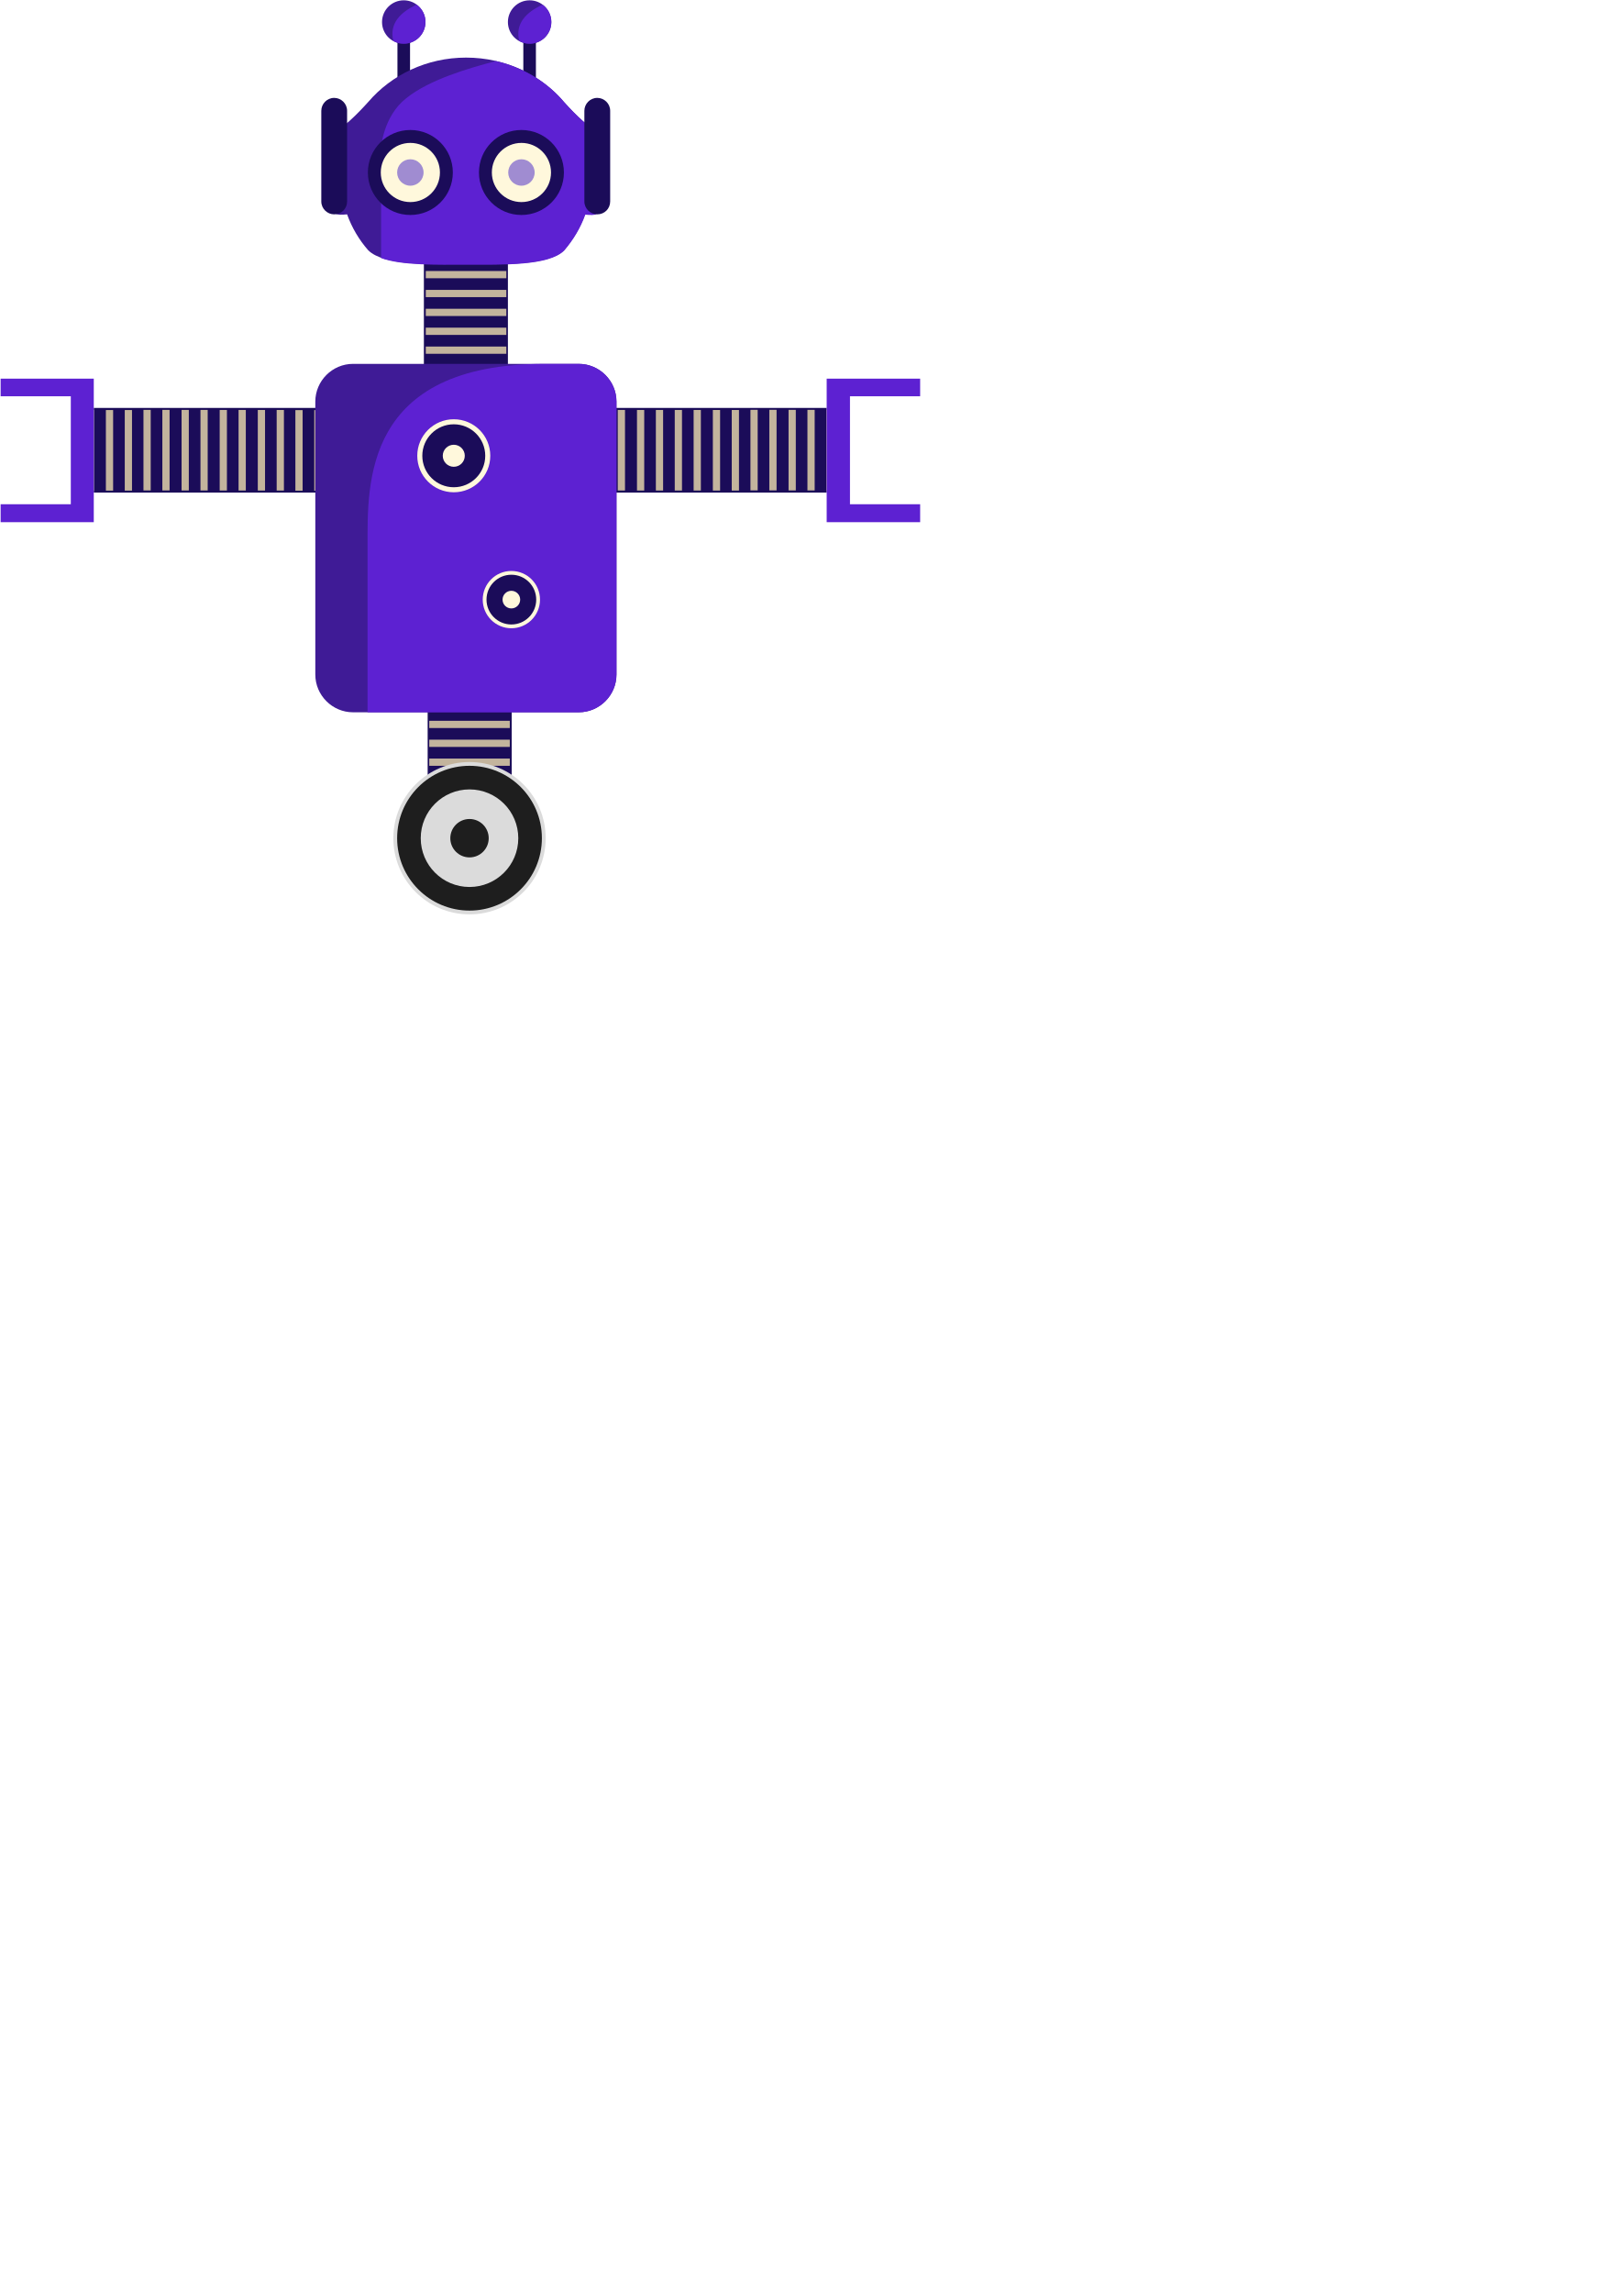
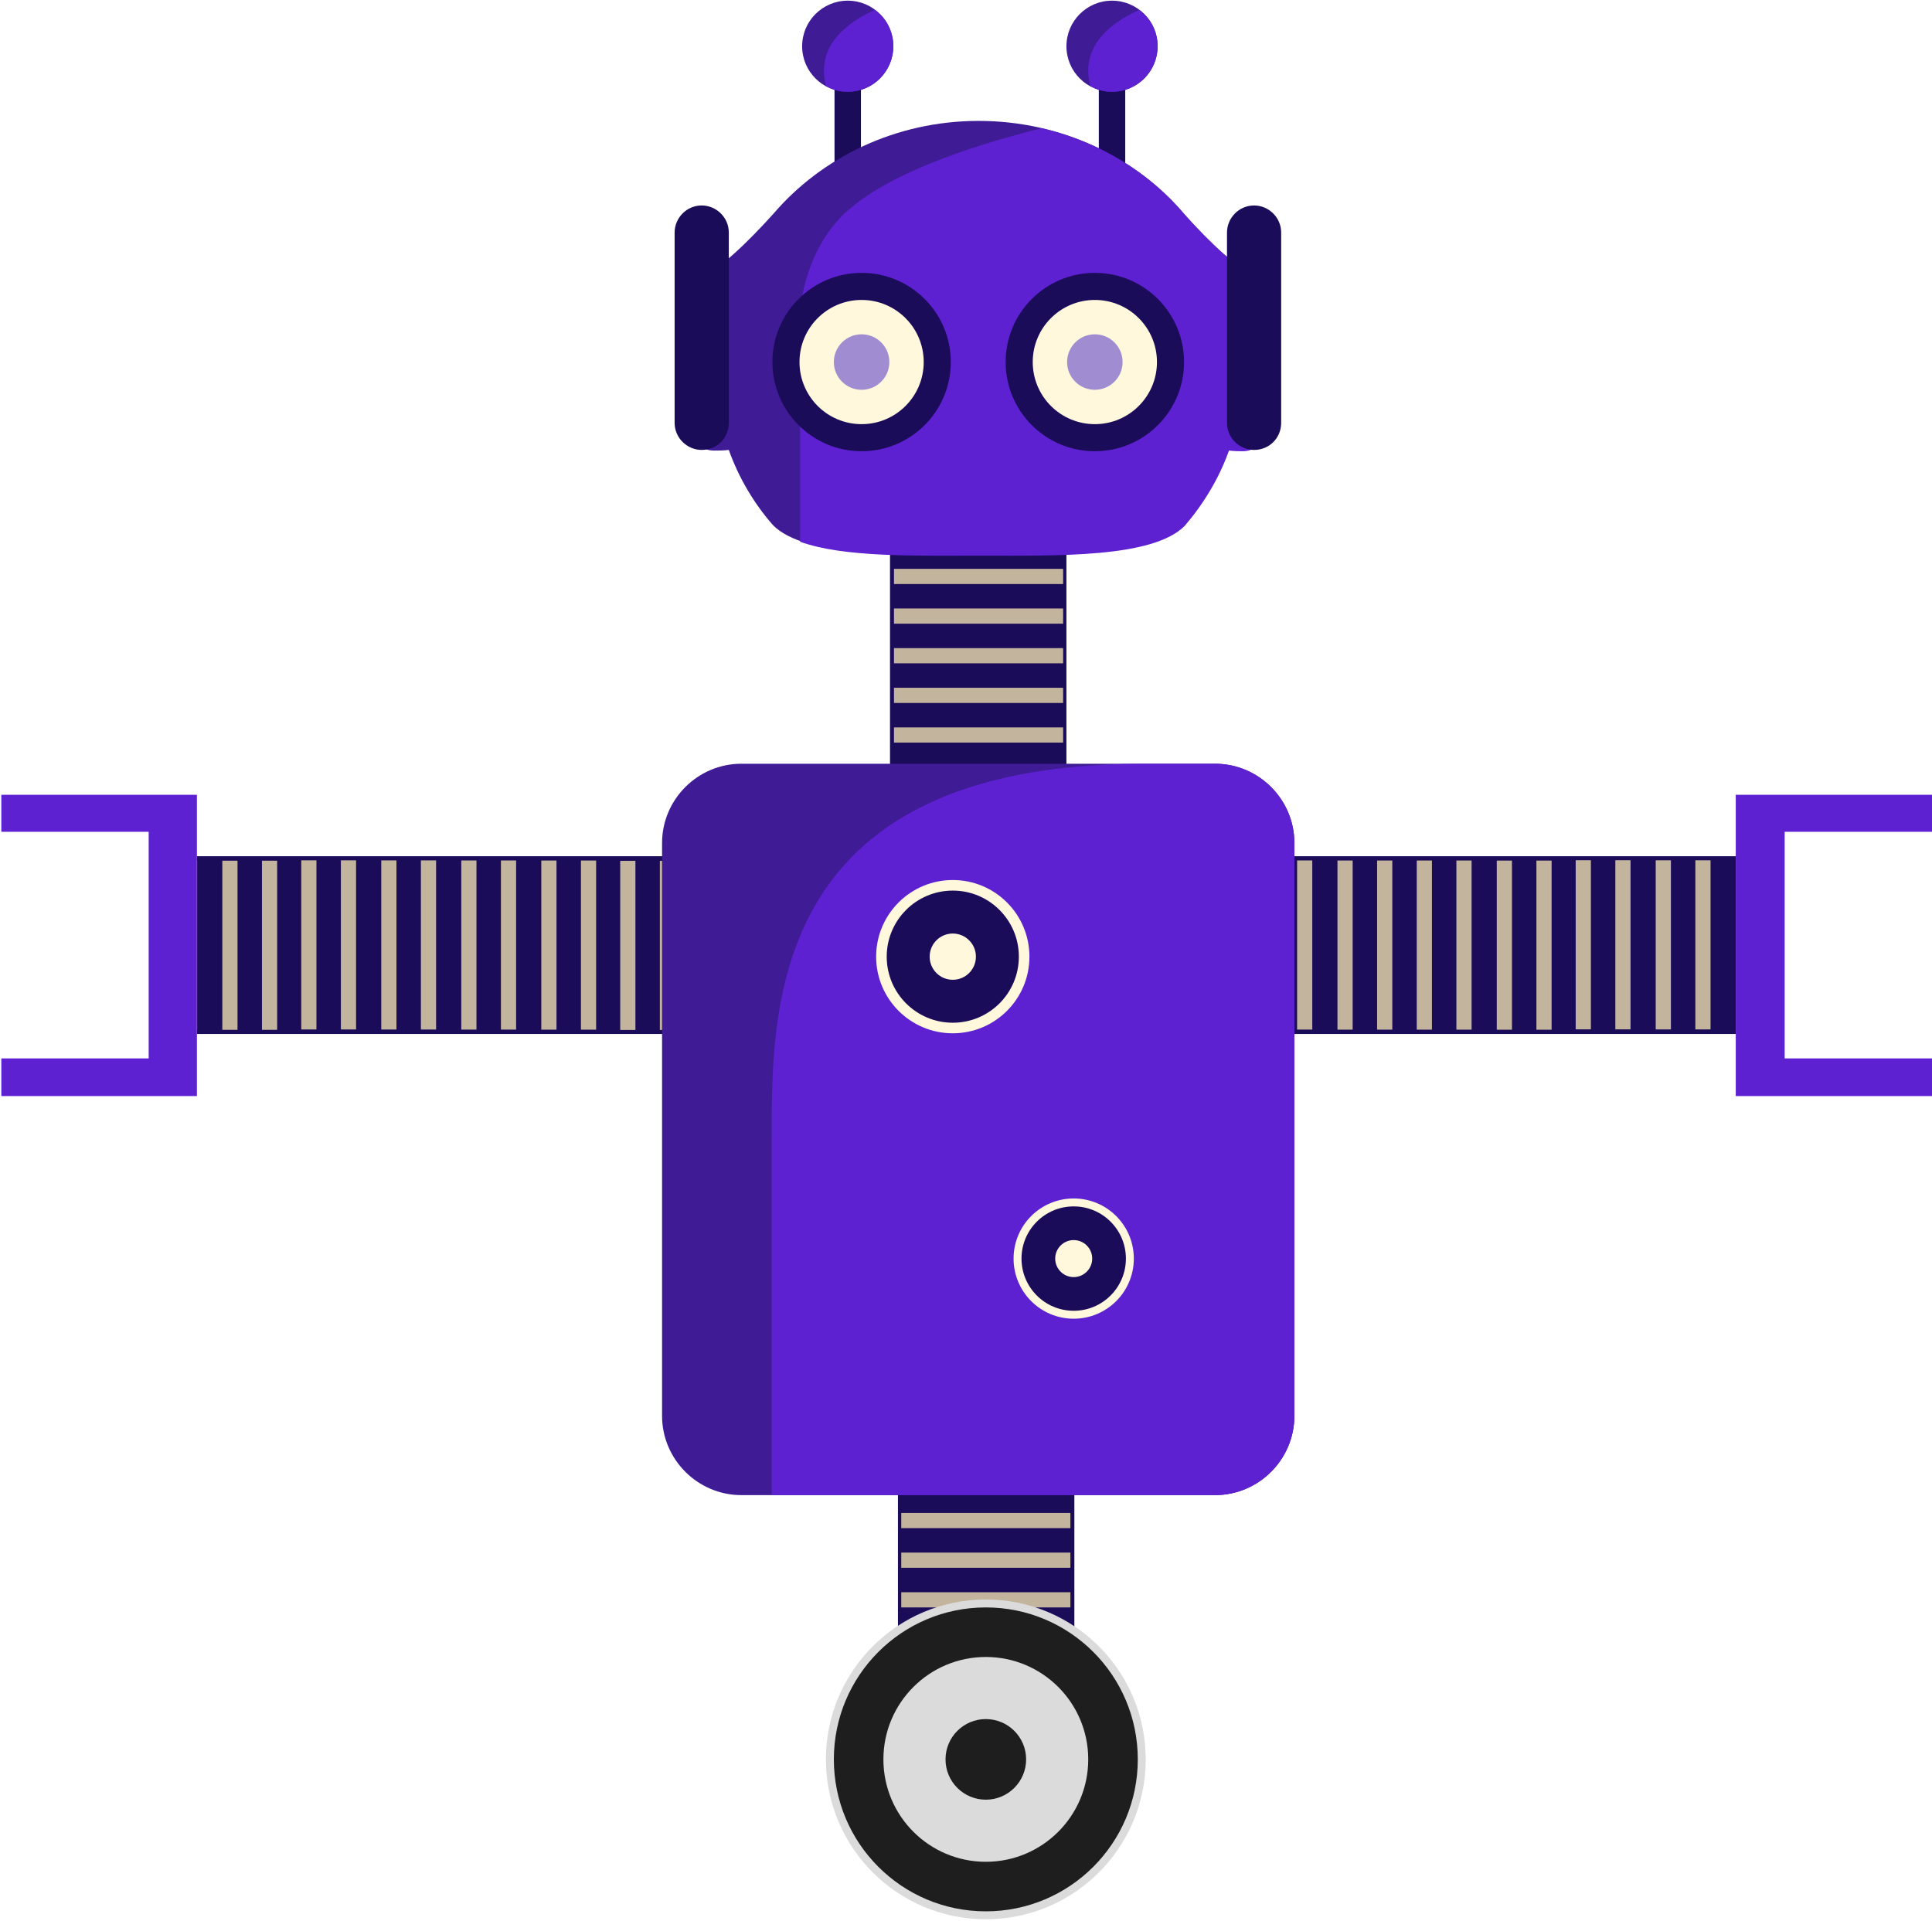
- <svg xmlns="http://www.w3.org/2000/svg" version="1.1" x="0px" y="0px" viewBox="0 0 515.9 728.5" style="enable-background:new 0 0 515.9 728.5;" xml:space="preserve">
+ <svg xmlns="http://www.w3.org/2000/svg" version="1.1" x="0px" y="0px" viewBox="0 0 292.4 290.7" style="enable-background:new 0 0 292.4 290.7;" xml:space="preserve">
  <style type="text/css">
	.st0{display:none;}
	.st1{display:inline;fill:#1B0C59;}
	.st2{display:inline;opacity:0.8;}
	.st3{fill:#EDDEAE;}
	.st4{fill:#1B0C59;}
	.st5{opacity:0.8;}
	.st6{fill:#DBDBDB;}
	.st7{fill:#1E1E1E;}
	.st8{fill:#3F1B96;}
	.st9{fill:#5D21D2;}
	.st10{fill:#FFF8DC;}
	.st11{fill:#A08CD1;}
</style>
  <g id="Calque_1" class="st0">
    <g id="arm_2_">
      <rect x="359.8" y="328.2" class="st1" width="26.9" height="386" />
      <g class="st2">
        <rect x="360.5" y="329.1" class="st3" width="25.6" height="2.3" />
        <rect x="360.5" y="335.1" class="st3" width="25.6" height="2.3" />
        <rect x="360.5" y="341.2" class="st3" width="25.6" height="2.3" />
        <rect x="360.5" y="347.2" class="st3" width="25.6" height="2.3" />
        <rect x="360.5" y="353.2" class="st3" width="25.6" height="2.3" />
        <rect x="360.5" y="359.2" class="st3" width="25.6" height="2.3" />
        <rect x="360.5" y="365.3" class="st3" width="25.6" height="2.3" />
        <rect x="360.5" y="371.3" class="st3" width="25.6" height="2.3" />
        <rect x="360.5" y="377.4" class="st3" width="25.6" height="2.3" />
        <rect x="360.5" y="383.4" class="st3" width="25.6" height="2.3" />
        <rect x="360.5" y="389.5" class="st3" width="25.6" height="2.3" />
        <rect x="360.5" y="395.5" class="st3" width="25.6" height="2.3" />
        <rect x="360.5" y="401.4" class="st3" width="25.6" height="2.3" />
        <rect x="360.5" y="407.4" class="st3" width="25.6" height="2.3" />
        <rect x="360.5" y="413.5" class="st3" width="25.6" height="2.3" />
        <rect x="360.5" y="419.5" class="st3" width="25.6" height="2.3" />
        <rect x="360.5" y="425.5" class="st3" width="25.6" height="2.3" />
        <rect x="360.5" y="431.5" class="st3" width="25.6" height="2.3" />
        <rect x="360.5" y="437.7" class="st3" width="25.6" height="2.3" />
        <rect x="360.5" y="443.7" class="st3" width="25.6" height="2.3" />
        <rect x="360.5" y="449.6" class="st3" width="25.6" height="2.3" />
        <rect x="360.5" y="455.6" class="st3" width="25.6" height="2.3" />
        <rect x="360.5" y="461.7" class="st3" width="25.6" height="2.3" />
        <rect x="360.5" y="467.7" class="st3" width="25.6" height="2.3" />
        <rect x="360.5" y="473.8" class="st3" width="25.6" height="2.3" />
        <rect x="360.5" y="479.8" class="st3" width="25.6" height="2.3" />
        <rect x="360.5" y="485.9" class="st3" width="25.6" height="2.3" />
        <rect x="360.5" y="491.9" class="st3" width="25.6" height="2.3" />
        <rect x="360.5" y="497.9" class="st3" width="25.6" height="2.3" />
        <rect x="360.5" y="503.9" class="st3" width="25.6" height="2.3" />
        <rect x="360.5" y="510" class="st3" width="25.6" height="2.3" />
        <rect x="360.5" y="516" class="st3" width="25.6" height="2.3" />
        <rect x="360.5" y="522" class="st3" width="25.6" height="2.3" />
        <rect x="360.5" y="528" class="st3" width="25.6" height="2.3" />
        <rect x="360.5" y="534.1" class="st3" width="25.6" height="2.3" />
        <rect x="360.5" y="540.1" class="st3" width="25.6" height="2.3" />
        <rect x="360.5" y="546" class="st3" width="25.6" height="2.3" />
        <rect x="360.5" y="552" class="st3" width="25.6" height="2.3" />
        <rect x="360.5" y="558.2" class="st3" width="25.6" height="2.3" />
        <rect x="360.5" y="564.2" class="st3" width="25.6" height="2.3" />
        <rect x="360.5" y="570.3" class="st3" width="25.6" height="2.3" />
        <rect x="360.5" y="576.3" class="st3" width="25.6" height="2.3" />
        <rect x="360.5" y="582.4" class="st3" width="25.6" height="2.3" />
        <rect x="360.5" y="588.4" class="st3" width="25.6" height="2.3" />
        <rect x="360.5" y="594.3" class="st3" width="25.6" height="2.3" />
        <rect x="360.5" y="600.3" class="st3" width="25.6" height="2.3" />
        <rect x="360.5" y="606.4" class="st3" width="25.6" height="2.3" />
        <rect x="360.5" y="612.4" class="st3" width="25.6" height="2.3" />
        <rect x="360.5" y="618.4" class="st3" width="25.6" height="2.3" />
        <rect x="360.5" y="624.4" class="st3" width="25.6" height="2.3" />
        <rect x="360.5" y="630.5" class="st3" width="25.6" height="2.3" />
        <rect x="360.5" y="636.5" class="st3" width="25.6" height="2.3" />
        <rect x="360.5" y="642.5" class="st3" width="25.6" height="2.3" />
        <rect x="360.5" y="648.5" class="st3" width="25.6" height="2.3" />
        <rect x="360.5" y="654.6" class="st3" width="25.6" height="2.3" />
        <rect x="360.5" y="660.6" class="st3" width="25.6" height="2.3" />
        <rect x="360.5" y="666.7" class="st3" width="25.6" height="2.3" />
        <rect x="360.5" y="672.7" class="st3" width="25.6" height="2.3" />
        <rect x="360.5" y="678.8" class="st3" width="25.6" height="2.3" />
        <rect x="360.5" y="684.8" class="st3" width="25.6" height="2.3" />
        <rect x="360.5" y="690.8" class="st3" width="25.6" height="2.3" />
        <rect x="360.5" y="696.8" class="st3" width="25.6" height="2.3" />
        <rect x="360.5" y="702.9" class="st3" width="25.6" height="2.3" />
        <rect x="360.5" y="708.9" class="st3" width="25.6" height="2.3" />
      </g>
    </g>
  </g>
  <g id="Calque_2">
    <g id="Leg">
      <rect x="135.9" y="205.4" class="st4" width="26.7" height="48.6" />
      <g class="st5">
        <rect x="136.4" y="223" class="st3" width="25.6" height="2.3" />
        <rect x="136.4" y="217" class="st3" width="25.6" height="2.3" />
        <rect x="136.4" y="229" class="st3" width="25.6" height="2.3" />
        <rect x="136.4" y="235" class="st3" width="25.6" height="2.3" />
        <rect x="136.4" y="241" class="st3" width="25.6" height="2.3" />
        <rect x="136.4" y="247" class="st3" width="25.6" height="2.3" />
      </g>
    </g>
    <g id="Wheel">
      <circle class="st6" cx="149.2" cy="266.3" r="24.2" />
      <circle class="st7" cx="149.2" cy="266.3" r="23" />
      <circle class="st6" cx="149.2" cy="266.3" r="15.5" />
      <circle class="st7" cx="149.2" cy="266.3" r="6.1" />
    </g>
    <g id="Antenna">
      <rect x="166.3" y="13.2" class="st4" width="4" height="24.2" />
      <circle class="st8" cx="168.3" cy="7" r="6.9" />
      <path class="st9" d="M165,13c1,0.6,2.1,0.9,3.3,0.9c3.8,0,6.9-3.1,6.9-6.9c0-2.3-1.1-4.3-2.8-5.5C167.3,3.8,163.6,7.5,165,13z" />
    </g>
    <g id="Antenna_1_">
      <rect x="126.3" y="13.2" class="st4" width="4" height="24.2" />
      <circle class="st8" cx="128.3" cy="7" r="6.9" />
      <path class="st9" d="M125,13c1,0.6,2.1,0.9,3.3,0.9c3.8,0,6.9-3.1,6.9-6.9c0-2.3-1.1-4.3-2.8-5.5C127.3,3.8,123.6,7.5,125,13z" />
    </g>
    <g id="Neck">
      <rect x="134.7" y="74.5" class="st4" width="26.7" height="48.6" />
      <g class="st5">
        <rect x="135.3" y="92.1" class="st3" width="25.6" height="2.3" />
        <rect x="135.3" y="86.1" class="st3" width="25.6" height="2.3" />
        <rect x="135.3" y="98.1" class="st3" width="25.6" height="2.3" />
        <rect x="135.3" y="104.1" class="st3" width="25.6" height="2.3" />
        <rect x="135.3" y="110.1" class="st3" width="25.6" height="2.3" />
        <rect x="135.3" y="116.1" class="st3" width="25.6" height="2.3" />
      </g>
    </g>
    <g id="arm">
      <rect x="29.8" y="129.6" class="st4" width="232.9" height="26.9" />
      <g class="st5">
        <rect x="15.9" y="141.9" transform="matrix(6.123234e-17 -1 1 6.123234e-17 -114.3643 171.7629)" class="st3" width="25.6" height="2.3" />
        <rect x="22" y="141.9" transform="matrix(6.123234e-17 -1 1 6.123234e-17 -108.2539 177.8733)" class="st3" width="25.6" height="2.3" />
        <rect x="28" y="141.9" transform="matrix(6.123234e-17 -1 1 6.123234e-17 -102.2539 183.8733)" class="st3" width="25.6" height="2.3" />
        <rect x="34" y="141.9" transform="matrix(6.123234e-17 -1 1 6.123234e-17 -96.3091 189.8181)" class="st3" width="25.6" height="2.3" />
        <rect x="40" y="141.9" transform="matrix(6.123234e-17 -1 1 6.123234e-17 -90.3091 195.8181)" class="st3" width="25.6" height="2.3" />
        <rect x="46.1" y="141.9" transform="matrix(6.123234e-17 -1 1 6.123234e-17 -84.1987 201.9285)" class="st3" width="25.6" height="2.3" />
        <rect x="52.1" y="141.9" transform="matrix(6.123234e-17 -1 1 6.123234e-17 -78.1987 207.9285)" class="st3" width="25.6" height="2.3" />
        <rect x="58.2" y="141.9" transform="matrix(6.123234e-17 -1 1 6.123234e-17 -72.0882 214.039)" class="st3" width="25.6" height="2.3" />
        <rect x="64.2" y="141.9" transform="matrix(6.123234e-17 -1 1 6.123234e-17 -66.0882 220.039)" class="st3" width="25.6" height="2.3" />
        <rect x="70.3" y="141.9" transform="matrix(6.123234e-17 -1 1 6.123234e-17 -59.9778 226.1494)" class="st3" width="25.6" height="2.3" />
        <rect x="76.3" y="141.9" transform="matrix(6.123234e-17 -1 1 6.123234e-17 -53.9778 232.1494)" class="st3" width="25.6" height="2.3" />
        <rect x="82.2" y="141.9" transform="matrix(6.123234e-17 -1 1 6.123234e-17 -48.033 238.0942)" class="st3" width="25.6" height="2.3" />
        <rect x="88.2" y="141.9" transform="matrix(6.123234e-17 -1 1 6.123234e-17 -42.033 244.0942)" class="st3" width="25.6" height="2.3" />
        <rect x="94.4" y="141.9" transform="matrix(6.123234e-17 -1 1 6.123234e-17 -35.9226 250.2046)" class="st3" width="25.6" height="2.3" />
        <rect x="100.4" y="141.9" transform="matrix(6.123234e-17 -1 1 6.123234e-17 -29.9226 256.2046)" class="st3" width="25.6" height="2.3" />
        <rect x="106.4" y="141.9" transform="matrix(6.123234e-17 -1 1 6.123234e-17 -23.9226 262.2046)" class="st3" width="25.6" height="2.3" />
        <rect x="112.4" y="141.9" transform="matrix(6.123234e-17 -1 1 6.123234e-17 -17.9226 268.2046)" class="st3" width="25.6" height="2.3" />
        <rect x="118.5" y="141.9" transform="matrix(6.123234e-17 -1 1 6.123234e-17 -11.8122 274.315)" class="st3" width="25.6" height="2.3" />
        <rect x="124.5" y="141.9" transform="matrix(6.123234e-17 -1 1 6.123234e-17 -5.8122 280.315)" class="st3" width="25.6" height="2.3" />
        <rect x="130.4" y="141.9" transform="matrix(6.123234e-17 -1 1 6.123234e-17 0.1326 286.2598)" class="st3" width="25.6" height="2.3" />
        <rect x="136.4" y="141.9" transform="matrix(6.123234e-17 -1 1 6.123234e-17 6.1326 292.2598)" class="st3" width="25.6" height="2.3" />
        <rect x="142.5" y="141.9" transform="matrix(6.123234e-17 -1 1 6.123234e-17 12.243 298.3702)" class="st3" width="25.6" height="2.3" />
        <rect x="148.5" y="141.9" transform="matrix(6.123234e-17 -1 1 6.123234e-17 18.243 304.3702)" class="st3" width="25.6" height="2.3" />
        <rect x="154.6" y="141.9" transform="matrix(6.123234e-17 -1 1 6.123234e-17 24.3535 310.4807)" class="st3" width="25.6" height="2.3" />
        <rect x="160.6" y="141.9" transform="matrix(6.123234e-17 -1 1 6.123234e-17 30.3535 316.4807)" class="st3" width="25.6" height="2.3" />
        <rect x="166.7" y="141.9" transform="matrix(6.123234e-17 -1 1 6.123234e-17 36.4639 322.5911)" class="st3" width="25.6" height="2.3" />
        <rect x="172.7" y="141.9" transform="matrix(6.123234e-17 -1 1 6.123234e-17 42.4639 328.5911)" class="st3" width="25.6" height="2.3" />
        <rect x="178.7" y="141.9" transform="matrix(6.123234e-17 -1 1 6.123234e-17 48.4087 334.5359)" class="st3" width="25.6" height="2.3" />
        <rect x="184.7" y="141.9" transform="matrix(6.123234e-17 -1 1 6.123234e-17 54.4087 340.5359)" class="st3" width="25.6" height="2.3" />
        <rect x="190.8" y="141.9" transform="matrix(6.123234e-17 -1 1 6.123234e-17 60.5191 346.6463)" class="st3" width="25.6" height="2.3" />
        <rect x="196.8" y="141.9" transform="matrix(6.123234e-17 -1 1 6.123234e-17 66.5191 352.6463)" class="st3" width="25.6" height="2.3" />
        <rect x="202.8" y="141.9" transform="matrix(6.123234e-17 -1 1 6.123234e-17 72.5191 358.6463)" class="st3" width="25.6" height="2.3" />
        <rect x="208.8" y="141.9" transform="matrix(6.123234e-17 -1 1 6.123234e-17 78.5191 364.6463)" class="st3" width="25.6" height="2.3" />
        <rect x="214.9" y="141.9" transform="matrix(6.123234e-17 -1 1 6.123234e-17 84.6295 370.7567)" class="st3" width="25.6" height="2.3" />
        <rect x="220.9" y="141.9" transform="matrix(6.123234e-17 -1 1 6.123234e-17 90.6295 376.7567)" class="st3" width="25.6" height="2.3" />
        <rect x="226.9" y="141.9" transform="matrix(6.123234e-17 -1 1 6.123234e-17 96.5743 382.7015)" class="st3" width="25.6" height="2.3" />
        <rect x="232.9" y="141.9" transform="matrix(6.123234e-17 -1 1 6.123234e-17 102.5743 388.7015)" class="st3" width="25.6" height="2.3" />
        <rect x="239" y="141.9" transform="matrix(6.123234e-17 -1 1 6.123234e-17 108.6848 394.812)" class="st3" width="25.6" height="2.3" />
        <rect x="245" y="141.9" transform="matrix(6.123234e-17 -1 1 6.123234e-17 114.6848 400.812)" class="st3" width="25.6" height="2.3" />
        <rect x="251.1" y="141.9" transform="matrix(6.123234e-17 -1 1 6.123234e-17 120.7952 406.9224)" class="st3" width="25.6" height="2.3" />
      </g>
      <polygon class="st9" points="0.2,125.9 22.5,125.9 22.5,160.2 0.2,160.2 0.2,165.9 29.8,165.9 29.8,120.3 0.2,120.3   " />
      <polygon class="st9" points="292.4,125.9 270.1,125.9 270.1,160.2 292.4,160.2 292.4,165.9 262.7,165.9 262.7,120.3 292.4,120.3       " />
    </g>
    <g id="Body">
      <path class="st8" d="M183.9,226.3h-71.7c-6.6,0-12-5.4-12-12v-86.7c0-6.6,5.4-12,12-12h71.7c6.6,0,12,5.4,12,12v86.7    C195.9,220.9,190.5,226.3,183.9,226.3z" />
      <path class="st9" d="M183.9,115.6h-10.7c-57.8,0-56.4,38.1-56.4,57.8c0,11.3,0,33.3,0,52.9h67.1c6.6,0,12-5.4,12-12v-86.7    C195.9,121,190.5,115.6,183.9,115.6z" />
      <g id="Button">
        <circle class="st10" cx="144.2" cy="144.8" r="11.6" />
        <circle class="st4" cx="144.2" cy="144.8" r="10" />
        <circle class="st10" cx="144.2" cy="144.8" r="3.5" />
      </g>
    </g>
    <g id="Face">
      <path class="st8" d="M191.2,64.2L191,49.8c0,0,0.9-8.5-1.2-8.5c-2,0-6.9-4.8-10.4-8.7c-7.3-8.7-18.6-14.3-31.3-14.3    c-12.5,0-23.7,5.5-31,14l0,0c-3.5,3.9-8.7,9.1-10.7,9.1c-2.1,0-1.2,8.5-1.2,8.5L105,64.2c0,0-0.4,4,3.1,4c0.6,0,1.4,0,2.2-0.1    c1.5,4.2,3.8,8.1,6.7,11.4c4.9,4.9,19.4,4.5,31.1,4.5c11.7,0,26.2,0.4,31.1-4.5c2.9-3.4,5.2-7.2,6.7-11.4c0.9,0.1,1.6,0.1,2.2,0.1    C191.5,68.2,191.2,64.2,191.2,64.2z" />
      <path class="st9" d="M191.2,64.2L191,49.8c0,0,0.9-8.5-1.2-8.5c-2,0-6.9-4.8-10.4-8.7c-5.4-6.5-13.1-11.2-21.8-13.2    c-8.5,2.2-21.2,5.9-28.5,11.8c-7.4,5.8-8,15.8-8,15.8s0,19.6,0,35c6.6,2.4,17.7,2.1,27.1,2.1c11.7,0,26.2,0.4,31.1-4.5    c2.9-3.4,5.2-7.2,6.7-11.4c0.9,0.1,1.6,0.1,2.2,0.1C191.5,68.2,191.2,64.2,191.2,64.2z" />
      <path class="st4" d="M106.2,68.1L106.2,68.1c-2.2,0-4.1-1.8-4.1-4.1V35.2c0-2.2,1.8-4.1,4.1-4.1h0c2.2,0,4.1,1.8,4.1,4.1V64    C110.3,66.3,108.5,68.1,106.2,68.1z" />
      <path class="st4" d="M189.8,68.1L189.8,68.1c-2.2,0-4.1-1.8-4.1-4.1V35.2c0-2.2,1.8-4.1,4.1-4.1h0c2.2,0,4.1,1.8,4.1,4.1V64    C193.9,66.3,192.1,68.1,189.8,68.1z" />
      <g id="Eye">
        <circle class="st4" cx="130.4" cy="54.8" r="13.5" />
        <circle class="st10" cx="130.4" cy="54.8" r="9.4" />
        <circle class="st11" cx="130.4" cy="54.8" r="4.2" />
      </g>
      <g id="Eye_1_">
        <circle class="st4" cx="165.7" cy="54.8" r="13.5" />
        <circle class="st10" cx="165.7" cy="54.8" r="9.4" />
        <circle class="st11" cx="165.7" cy="54.8" r="4.2" />
      </g>
    </g>
    <g id="Button_1_">
      <circle class="st10" cx="162.5" cy="190.5" r="9.1" />
      <circle class="st4" cx="162.5" cy="190.5" r="7.9" />
      <circle class="st10" cx="162.5" cy="190.5" r="2.8" />
    </g>
  </g>
</svg>
